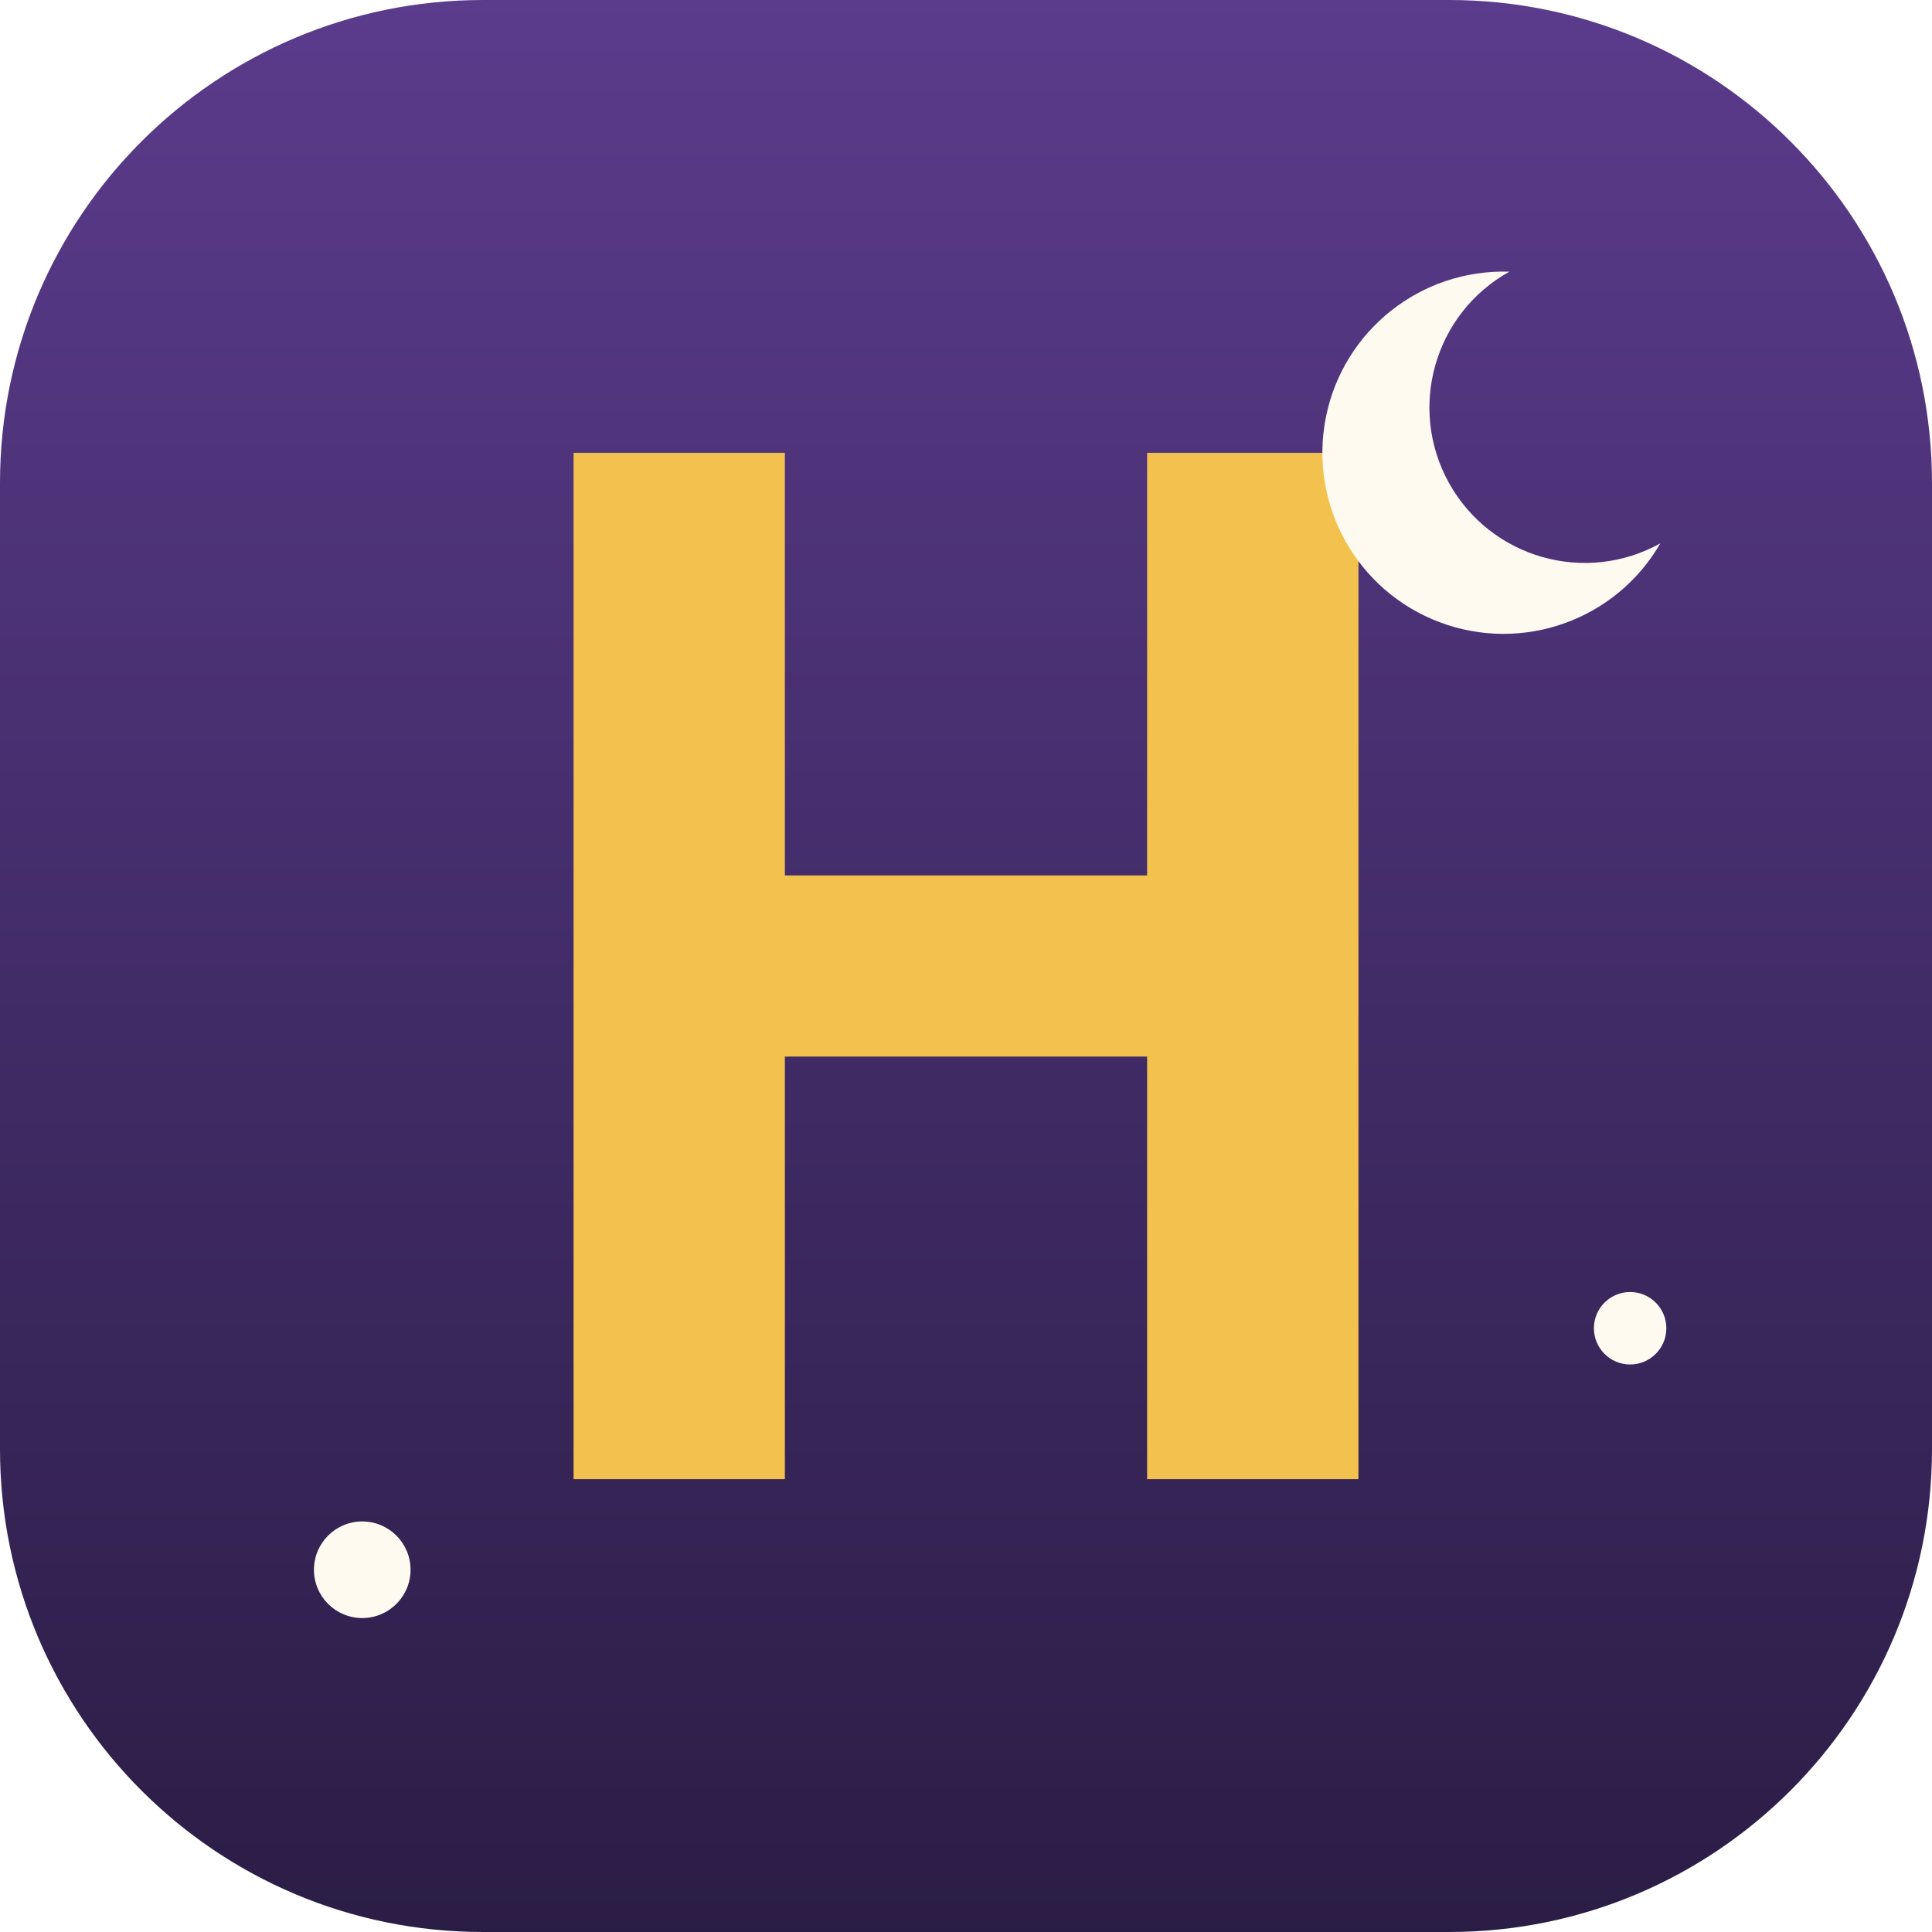
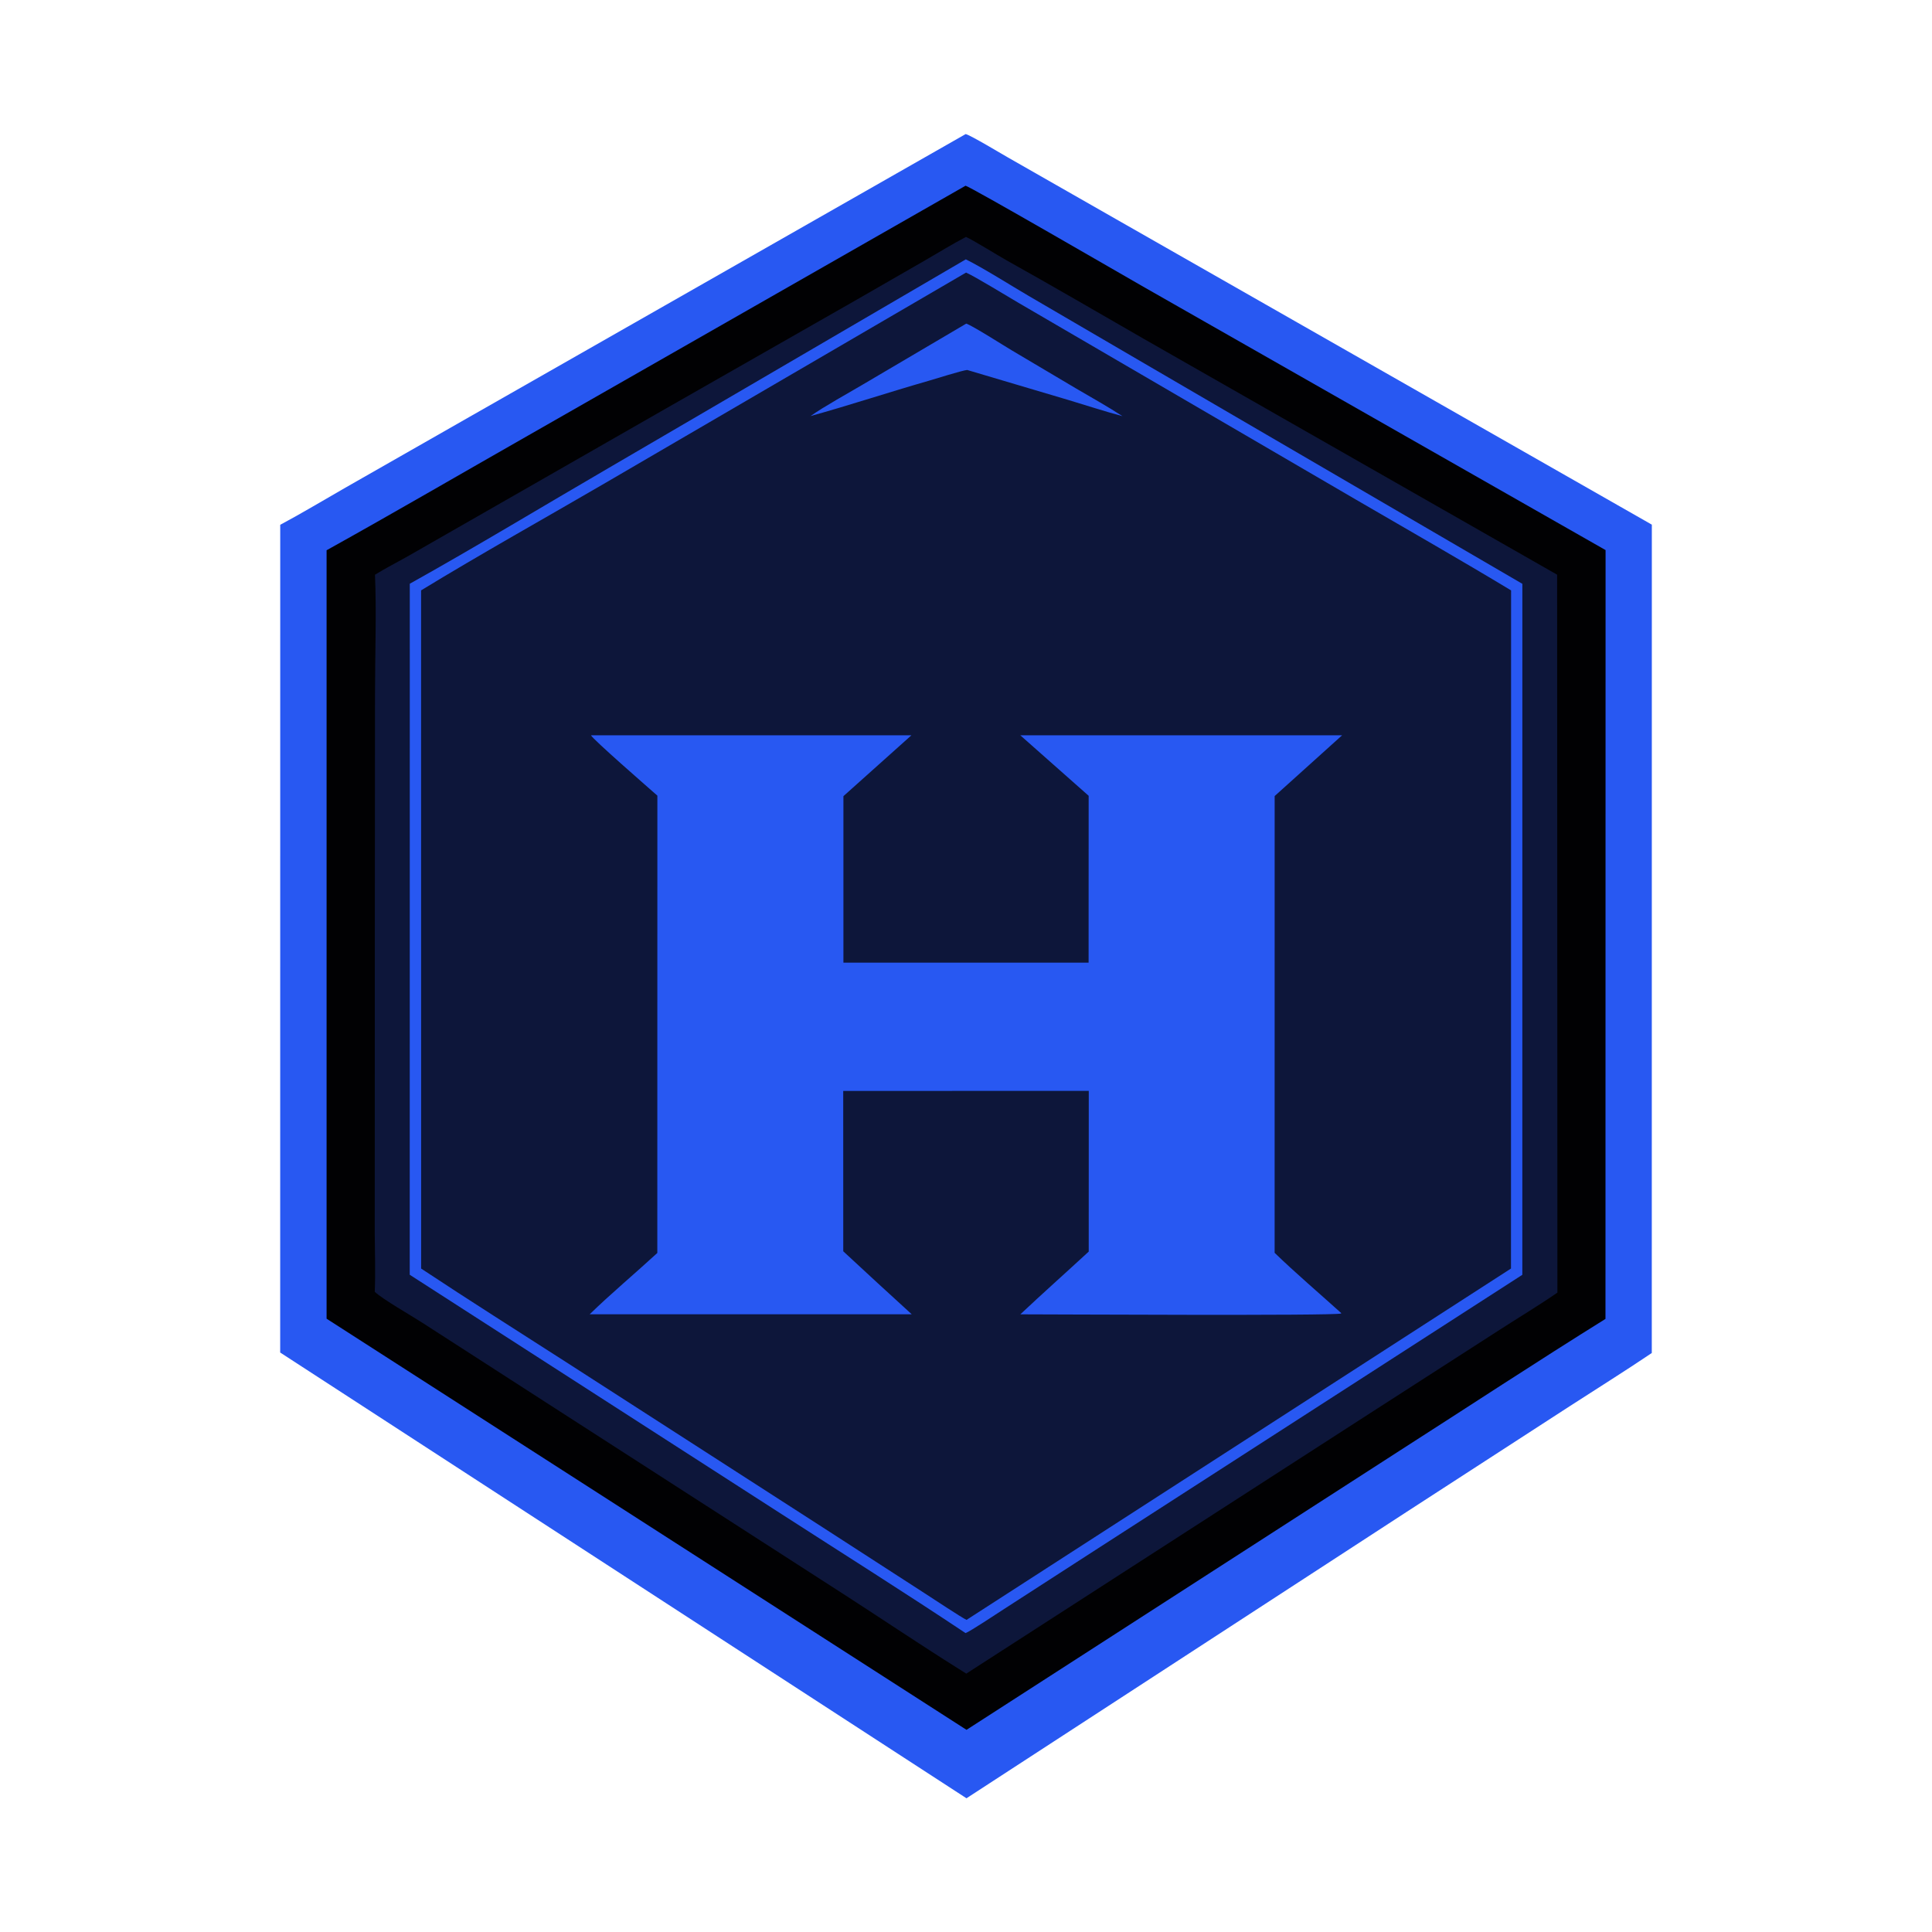
- <svg xmlns="http://www.w3.org/2000/svg" viewBox="0 0 64 64">
-   <defs>
-     <linearGradient id="bg" x1="0" y1="0" x2="0" y2="1">
-       <stop offset="0" stop-color="#5b3b8c" />
-       <stop offset="1" stop-color="#2a1d45" />
-     </linearGradient>
-   </defs>
-   <rect width="64" height="64" rx="16" fill="url(#bg)" />
-   <path d="M19 15h7v14h12V15h7v34h-7V35H26v14h-7z" fill="#f2c14e" />
-   <path d="M50 9a6 6 0 1 0 5 9 5 5 0 1 1-5-9z" fill="#fffaf0" />
-   <circle cx="12" cy="52" r="1.6" fill="#fffaf0" />
-   <circle cx="54" cy="44" r="1.2" fill="#fffaf0" />
+ <svg xmlns="http://www.w3.org/2000/svg" version="1.1" style="display: block;" viewBox="0 0 2048 2048" width="2048" height="2048" preserveAspectRatio="none">
+   <path transform="translate(0,0)" fill="rgb(40,88,242)" d="M 1023.64 142.12 C 1028.64 143.208 1061.33 162.842 1068.52 166.952 L 1183.44 232.53 L 1751.01 556.147 L 1750.96 1434.24 C 1722.99 1453.15 1692.5 1472.15 1664.04 1490.59 L 1491.29 1602.54 L 1024.51 1906.25 L 297.009 1433.73 L 297.057 556.305 C 319.408 544.407 344.084 529.559 366.224 516.906 L 497.961 441.751 L 1023.64 142.12 z" />
+   <path transform="translate(0,0)" fill="rgb(1,1,3)" d="M 1023.51 196.875 C 1027.8 197.373 1190.7 291.783 1211.89 303.896 L 1701.98 583.109 L 1701.87 1398.1 C 1628.92 1443.5 1555.42 1491.85 1482.93 1538.27 L 1024.55 1833.7 C 1024.6 1833.71 394.557 1428.91 346.194 1397.88 L 346.203 583.299 C 417.163 543.873 488.653 502.185 559.309 461.968 L 1023.51 196.875 z" />
+   <path transform="translate(0,0)" fill="rgb(13,22,58)" d="M 1023.94 251.174 C 1029.46 253.231 1058.62 271.288 1066.61 275.742 C 1115.54 303.017 1164.2 331.473 1212.79 359.38 L 1650.62 609.194 L 1650.92 1370.23 C 1632.7 1382.85 1609.46 1396.89 1590.52 1409.11 L 1456.39 1495.43 L 1024.3 1774.11 L 1015.51 1768.58 C 976.075 1743.83 935.555 1716.55 896.278 1691.18 L 593.466 1496.12 L 447.765 1402.21 C 436.145 1394.64 405.652 1377.33 397.257 1369.35 C 398.083 1349.34 397.402 1327.62 397.241 1307.47 L 397.274 1234.83 L 397.332 985.526 L 397.527 735.492 C 397.561 696.38 399.182 646.74 397.497 609.239 C 408.731 602.253 421.253 595.926 432.85 589.349 L 496.46 552.947 L 705.683 433.179 L 906.455 318.655 L 981.081 275.717 C 995.227 267.547 1009.51 258.705 1023.94 251.174 z" />
+   <path transform="translate(0,0)" fill="rgb(40,88,242)" d="M 1023.81 274.923 C 1041.76 283.777 1071.47 302.543 1089.56 313.16 L 1214.06 385.854 L 1613.76 618.88 L 1613.73 1351.34 L 1161.4 1642.95 L 1063.57 1706.14 C 1057.41 1710.12 1027.65 1729.88 1023.51 1731.14 C 959.835 1688.66 893.078 1646.64 828.616 1605.09 L 434.336 1351.3 L 434.404 618.773 C 503.795 580.059 576.2 536.217 645.189 496.077 L 1023.81 274.923 z" />
+   <path transform="translate(0,0)" fill="rgb(13,22,58)" d="M 1024.06 288.948 C 1033.86 293.237 1068.21 314.397 1079.26 320.788 L 1210.2 397.14 L 1437.05 529.436 C 1491.42 561.053 1548.12 593.453 1601.81 625.833 L 1601.71 1344.69 L 1024.6 1717.13 C 1020.92 1715.76 986.368 1692.94 980.334 1689.02 L 871.9 1618.93 L 600.332 1444.05 C 549.247 1411.2 496.993 1378.25 446.419 1344.72 L 446.358 625.832 C 509.037 587.565 578.22 548.935 641.949 511.799 L 1024.06 288.948 z" />
+   <path transform="translate(0,0)" fill="rgb(40,88,242)" d="M 626.525 779.466 L 966.136 779.441 L 894.064 843.966 L 894.068 1020.43 L 1153.96 1020.43 L 1154.02 843.564 L 1081.55 779.427 L 1422.72 779.418 L 1351.19 843.858 L 1351.16 1328.03 C 1372.17 1348.5 1399.67 1371.98 1421.81 1391.98 L 1421.47 1392.39 C 1414.69 1394.94 1109.29 1393.23 1081.61 1393.24 C 1105.24 1370.98 1130.13 1348.87 1154.09 1326.74 L 1154.14 1156.36 L 893.847 1156.45 L 893.892 1326.42 C 917.977 1348.81 942.18 1371.08 966.5 1393.21 L 625.097 1393.19 C 646.506 1372.25 674.256 1348.96 696.778 1328.2 L 696.843 843.425 C 688.36 835.908 627.593 783.042 626.525 779.466 z" />
+   <path transform="translate(0,0)" fill="rgb(40,88,242)" d="M 1024.28 343.031 C 1031.44 345.534 1064.06 366.38 1072.34 371.276 L 1141.01 411.99 C 1156.99 421.372 1174.41 431.068 1189.85 441.136 C 1171.32 436.22 1151.06 429.547 1132.52 424.004 L 1025.29 392.194 C 1021.15 392.276 989.543 402.194 984.03 403.776 C 942.482 415.697 900.778 429.515 859.18 441.051 C 873.841 430.686 898.701 417.088 914.753 407.556 L 1024.28 343.031 z" />
+   <path transform="translate(0,0)" fill="rgb(13,22,58)" d="M 1086.48 615.099 C 1107.14 614.707 1122.97 609.555 1120.45 637.412 C 1119.51 647.703 1122.98 663.794 1116.63 672.142 C 1109.91 675.024 1094.48 674.052 1086.53 673.979 L 1086.48 615.099 z" />
+   <path transform="translate(0,0)" fill="rgb(13,22,58)" d="M 1300.32 615.118 C 1305.39 614.961 1326.9 613.149 1328.82 618.036 C 1333.7 630.444 1331.09 650.727 1331.05 664.219 C 1331.03 669.274 1329.25 671.229 1325.77 673.995 C 1318.64 674.084 1302.75 675.717 1298.18 671.383 C 1292.87 661.183 1295.45 638.298 1295.31 626.266 C 1295.25 620.753 1296.43 618.482 1300.32 615.118 z" />
</svg>
